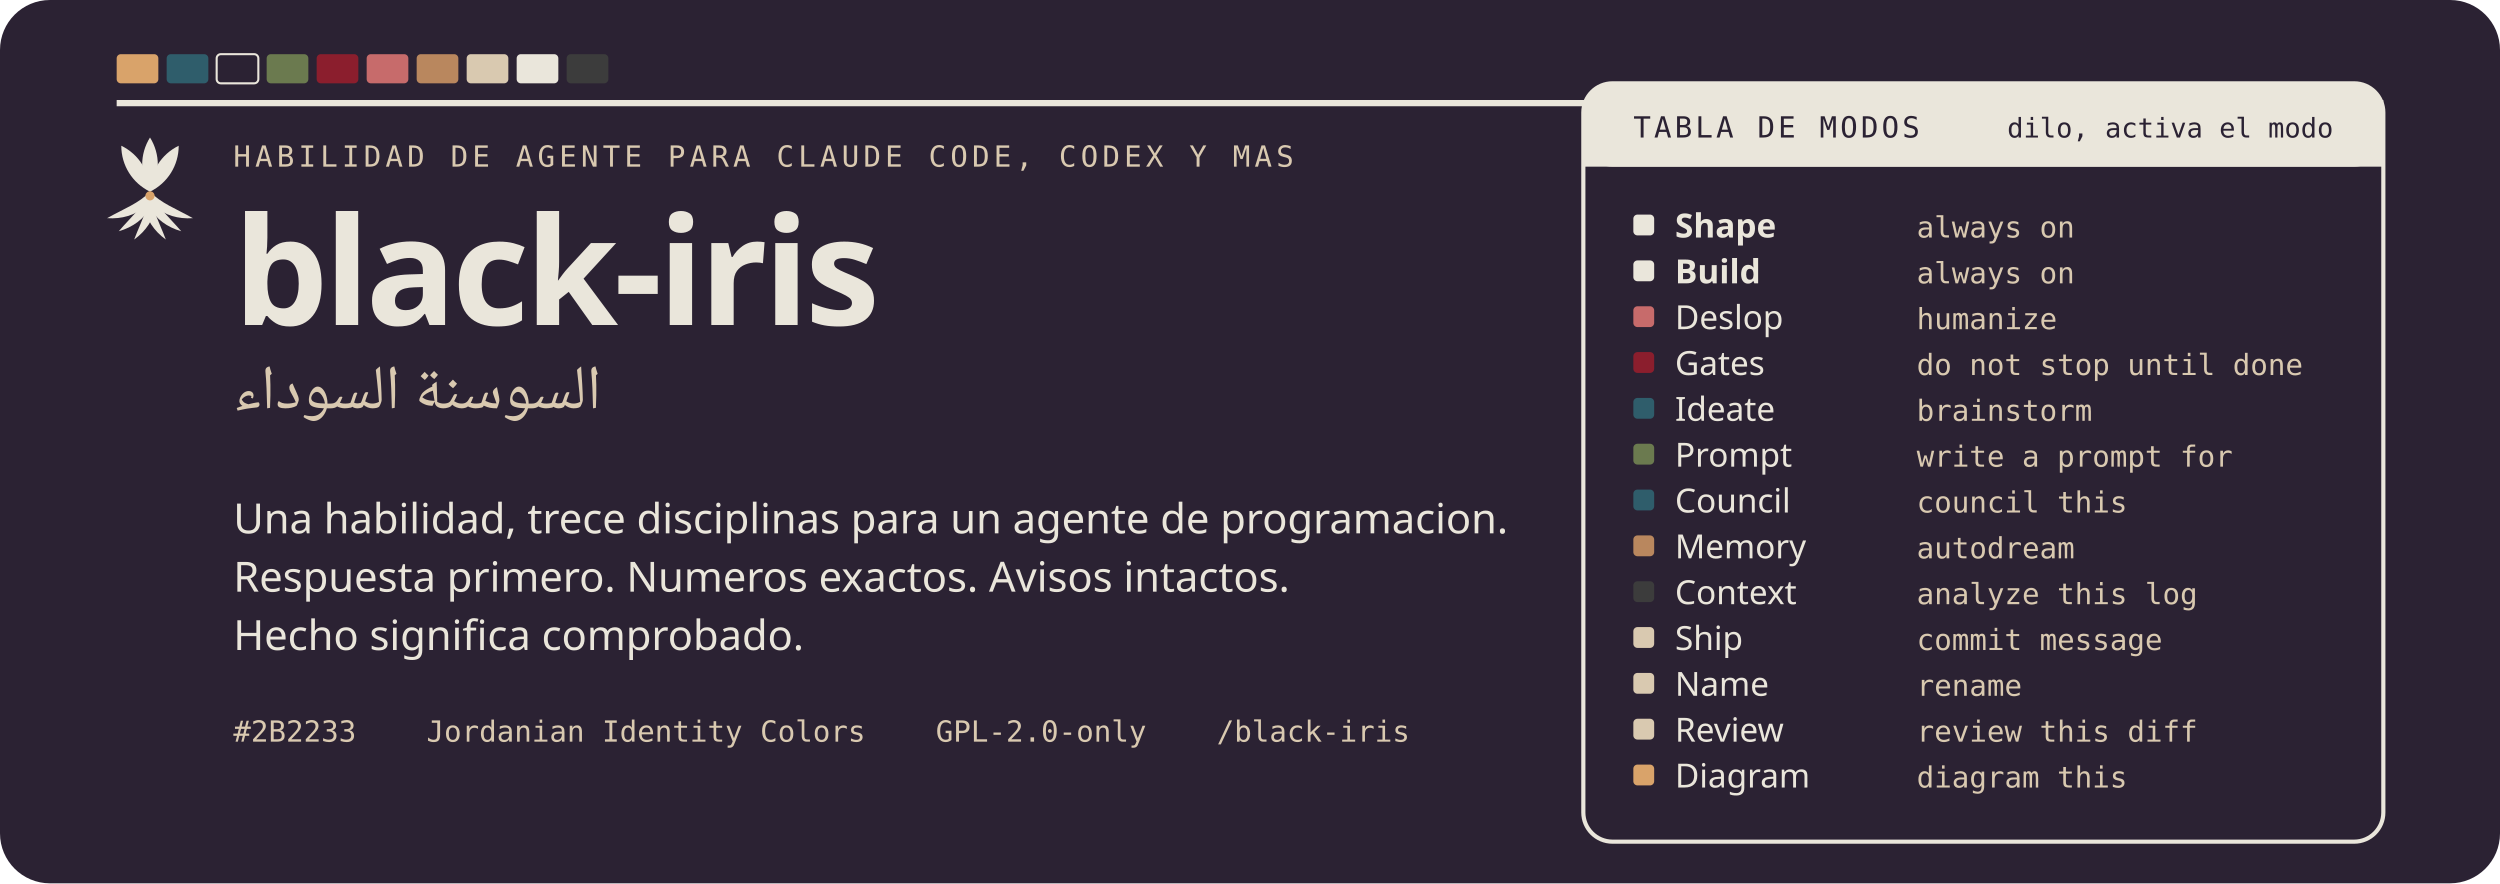
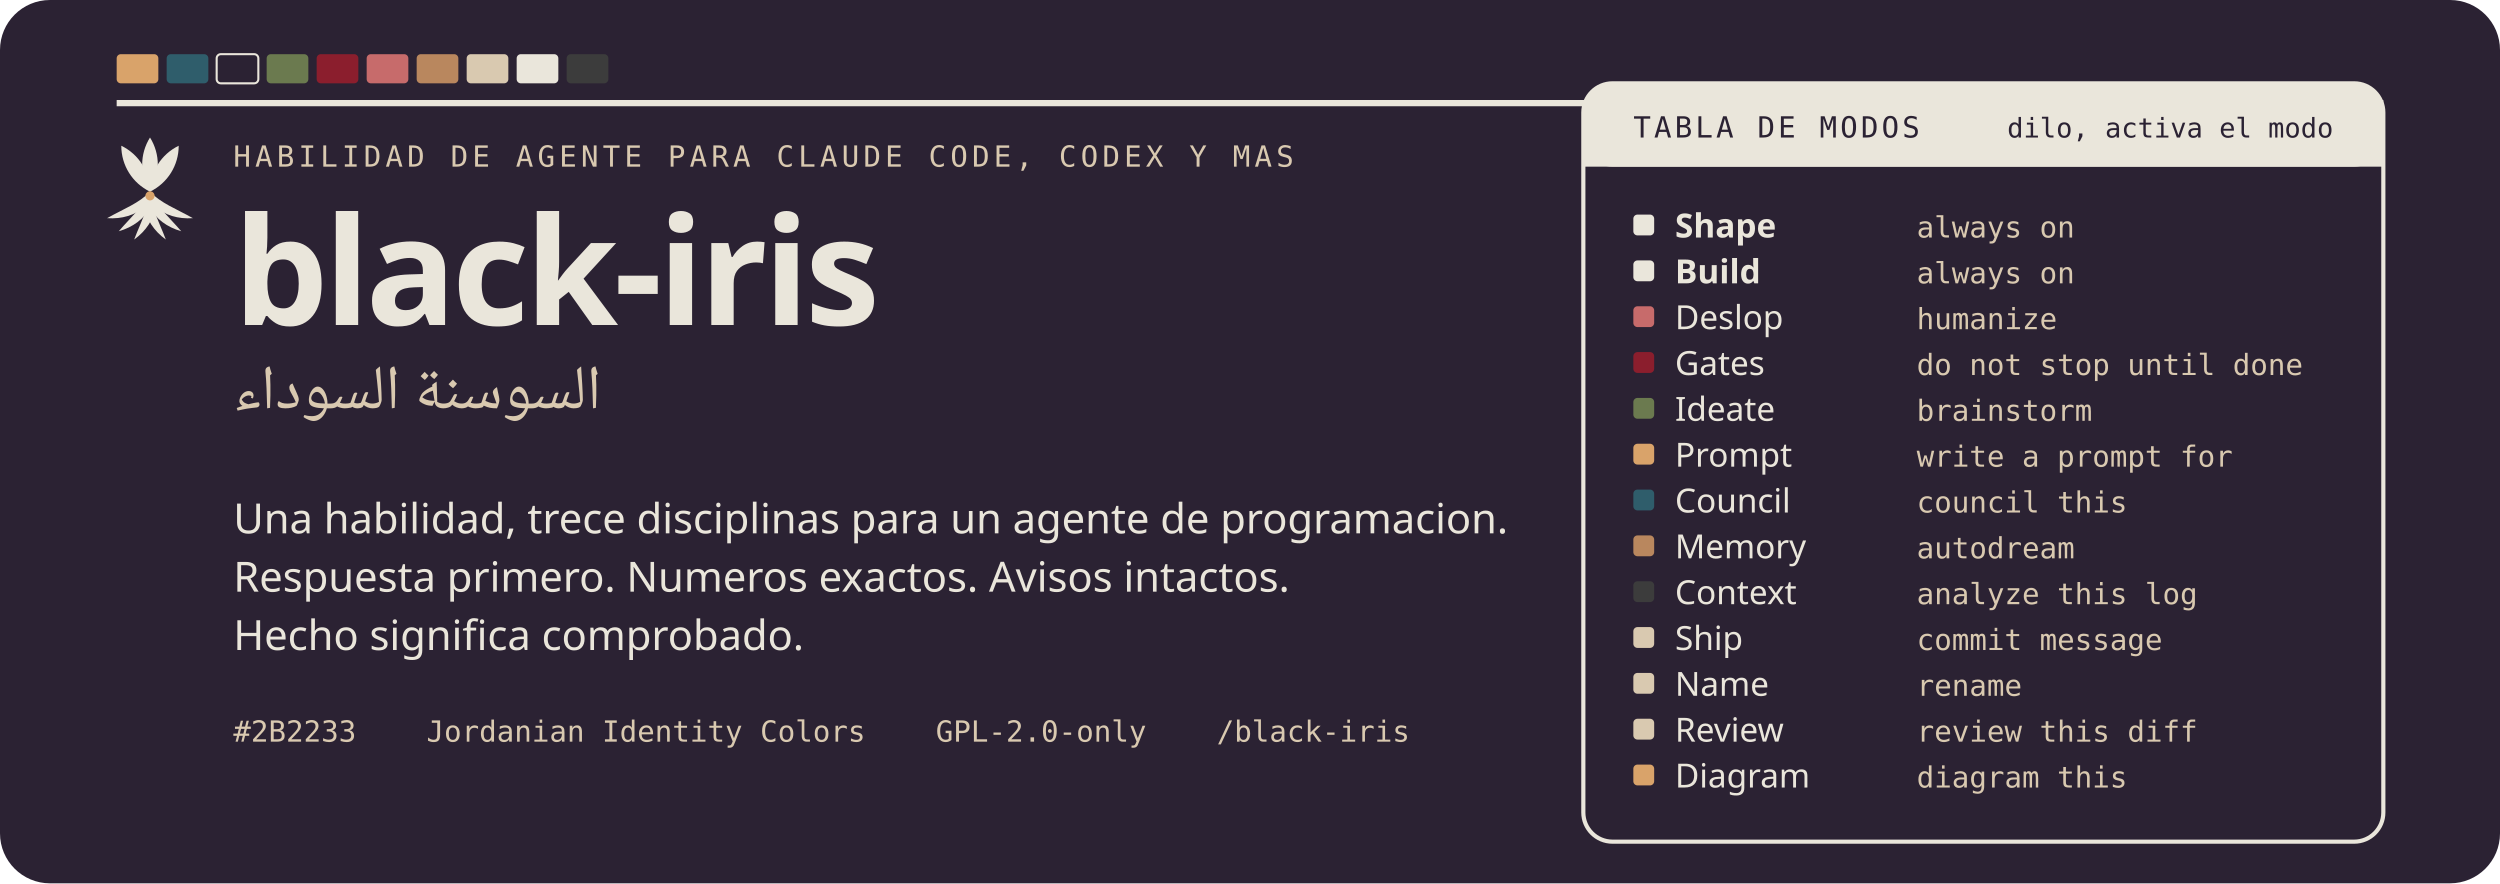
<svg xmlns="http://www.w3.org/2000/svg" width="1200" height="424" viewBox="0 0 1200 424" role="img" aria-labelledby="title desc">
  <rect width="1200" height="424" rx="24" fill="#2B2233" />
  <rect x="56" y="48" width="1088" height="3" fill="#EAE6DB" />
  <g id="identity-strip" transform="translate(56 26)">
    <rect x="0" y="0" width="20" height="14" rx="2" fill="#D9A36A" />
    <rect x="24" y="0" width="20" height="14" rx="2" fill="#2F5D6B" />
    <rect x="48" y="0" width="20" height="14" rx="2" fill="#2B2233" stroke="#EAE6DB" stroke-width="1" />
    <rect x="72" y="0" width="20" height="14" rx="2" fill="#6B7A4F" />
    <rect x="96" y="0" width="20" height="14" rx="2" fill="#8B1E2D" />
    <rect x="120" y="0" width="20" height="14" rx="2" fill="#C76B6B" />
    <rect x="144" y="0" width="20" height="14" rx="2" fill="#B9875E" />
    <rect x="168" y="0" width="20" height="14" rx="2" fill="#D9C9B0" />
    <rect x="192" y="0" width="20" height="14" rx="2" fill="#EAE6DB" />
    <rect x="216" y="0" width="20" height="14" rx="2" fill="#3C3C3C" />
  </g>
  <g transform="translate(72 92) scale(1.0)" fill="#EAE6DB">
    <path d="M0,0 C-5,-8 -5,-18 0,-26 C5,-18 5,-8 0,0Z" transform="rotate(-32)" />
    <path d="M0,0 C-5,-8 -5,-18 0,-26 C5,-18 5,-8 0,0Z" transform="rotate(0)" />
    <path d="M0,0 C-5,-8 -5,-18 0,-26 C5,-18 5,-8 0,0Z" transform="rotate(32)" />
    <path d="M0,0 C-3,7 -9,12 -15,19 C-8,17 -3,13 0,8 C3,13 8,17 15,19 C9,12 3,7 0,0Z" transform="rotate(-20)" />
    <path d="M0,0 C-3,7 -9,12 -15,19 C-8,17 -3,13 0,8 C3,13 8,17 15,19 C9,12 3,7 0,0Z" transform="rotate(0)" />
    <path d="M0,0 C-3,7 -9,12 -15,19 C-8,17 -3,13 0,8 C3,13 8,17 15,19 C9,12 3,7 0,0Z" transform="rotate(20)" />
    <circle cx="0" cy="2" r="2.2" fill="#D9A36A" />
  </g>
  <g id="title-block" transform="translate(112 64)">
    <text x="0" y="16" font-family="ui-monospace, SFMono-Regular, Menlo, monospace" font-size="14" letter-spacing="2" fill="#D9C9B0">HABILIDAD DE AGENTE PARA CLAUDE CODE, CODEX Y MAS</text>
    <text x="0" y="92" font-family="-apple-system, BlinkMacSystemFont, 'Segoe UI', 'Noto Sans', 'Noto Naskh Arabic', sans-serif" font-size="72" font-weight="800" letter-spacing="-2" fill="#EAE6DB">black-iris</text>
    <text x="0" y="132" font-family="-apple-system, BlinkMacSystemFont, 'Segoe UI', 'Noto Sans', 'Noto Naskh Arabic', sans-serif" font-size="30" fill="#D9C9B0">السوسنة السوداء</text>
    <text x="0" y="192" font-family="-apple-system, BlinkMacSystemFont, 'Segoe UI', 'Noto Sans', 'Noto Naskh Arabic', sans-serif" font-size="20" fill="#EAE6DB">Una habilidad, trece disciplinas para un agente de programacion.</text>
    <text x="0" y="220" font-family="-apple-system, BlinkMacSystemFont, 'Segoe UI', 'Noto Sans', 'Noto Naskh Arabic', sans-serif" font-size="20" fill="#EAE6DB">Respuesta primero. Numeros exactos. Avisos intactos.</text>
    <text x="0" y="248" font-family="-apple-system, BlinkMacSystemFont, 'Segoe UI', 'Noto Sans', 'Noto Naskh Arabic', sans-serif" font-size="20" fill="#EAE6DB">Hecho significa comprobado.</text>
    <text x="0" y="292" xml:space="preserve" font-family="ui-monospace, SFMono-Regular, Menlo, monospace" font-size="14" fill="#D9C9B0">#2B2233    Jordanian Identity Colors    GPL-2.0-only    /black-iris</text>
  </g>
  <g id="project-proof" transform="translate(760 40)">
    <rect x="0" y="0" width="384" height="364" rx="14" fill="#2B2233" stroke="#EAE6DB" stroke-width="2" />
    <rect x="0" y="0" width="384" height="40" rx="14" fill="#EAE6DB" />
    <rect x="0" y="26" width="384" height="14" fill="#EAE6DB" />
    <text x="24" y="26" font-family="ui-monospace, SFMono-Regular, Menlo, monospace" font-size="14" letter-spacing="1.5" fill="#2B2233">TABLA DE MODOS</text>
    <text x="360" y="26" text-anchor="end" font-family="ui-monospace, SFMono-Regular, Menlo, monospace" font-size="13" fill="#2B2233">dilo, activa el modo</text>
    <rect x="24" y="63" width="10" height="10" rx="2" fill="#EAE6DB" />
    <text x="44" y="74" font-family="-apple-system, BlinkMacSystemFont, 'Segoe UI', 'Noto Sans', 'Noto Naskh Arabic', sans-serif" font-size="16" font-weight="700" fill="#EAE6DB">Shape</text>
    <text x="160" y="74" font-family="ui-monospace, SFMono-Regular, Menlo, monospace" font-size="14" fill="#D9C9B0">always on</text>
    <rect x="24" y="85" width="10" height="10" rx="2" fill="#EAE6DB" />
    <text x="44" y="96" font-family="-apple-system, BlinkMacSystemFont, 'Segoe UI', 'Noto Sans', 'Noto Naskh Arabic', sans-serif" font-size="16" font-weight="700" fill="#EAE6DB">Build</text>
    <text x="160" y="96" font-family="ui-monospace, SFMono-Regular, Menlo, monospace" font-size="14" fill="#D9C9B0">always on</text>
    <rect x="24" y="107" width="10" height="10" rx="2" fill="#C76B6B" />
    <text x="44" y="118" font-family="-apple-system, BlinkMacSystemFont, 'Segoe UI', 'Noto Sans', 'Noto Naskh Arabic', sans-serif" font-size="16" font-weight="500" fill="#EAE6DB">Deslop</text>
    <text x="160" y="118" font-family="ui-monospace, SFMono-Regular, Menlo, monospace" font-size="14" fill="#D9C9B0">humanize</text>
    <rect x="24" y="129" width="10" height="10" rx="2" fill="#8B1E2D" />
    <text x="44" y="140" font-family="-apple-system, BlinkMacSystemFont, 'Segoe UI', 'Noto Sans', 'Noto Naskh Arabic', sans-serif" font-size="16" font-weight="500" fill="#EAE6DB">Gates</text>
    <text x="160" y="140" font-family="ui-monospace, SFMono-Regular, Menlo, monospace" font-size="14" fill="#D9C9B0">do not stop until done</text>
-     <rect x="24" y="151" width="10" height="10" rx="2" fill="#2F5D6B" />
+     <rect x="24" y="151" width="10" height="10" rx="2" fill="#6B7A4F" />
    <text x="44" y="162" font-family="-apple-system, BlinkMacSystemFont, 'Segoe UI', 'Noto Sans', 'Noto Naskh Arabic', sans-serif" font-size="16" font-weight="500" fill="#EAE6DB">Ideate</text>
    <text x="160" y="162" font-family="ui-monospace, SFMono-Regular, Menlo, monospace" font-size="14" fill="#D9C9B0">brainstorm</text>
-     <rect x="24" y="173" width="10" height="10" rx="2" fill="#6B7A4F" />
+     <rect x="24" y="173" width="10" height="10" rx="2" fill="#D9A36A" />
    <text x="44" y="184" font-family="-apple-system, BlinkMacSystemFont, 'Segoe UI', 'Noto Sans', 'Noto Naskh Arabic', sans-serif" font-size="16" font-weight="500" fill="#EAE6DB">Prompt</text>
    <text x="160" y="184" font-family="ui-monospace, SFMono-Regular, Menlo, monospace" font-size="14" fill="#D9C9B0">write a prompt for</text>
    <rect x="24" y="195" width="10" height="10" rx="2" fill="#2F5D6B" />
    <text x="44" y="206" font-family="-apple-system, BlinkMacSystemFont, 'Segoe UI', 'Noto Sans', 'Noto Naskh Arabic', sans-serif" font-size="16" font-weight="500" fill="#EAE6DB">Council</text>
    <text x="160" y="206" font-family="ui-monospace, SFMono-Regular, Menlo, monospace" font-size="14" fill="#D9C9B0">council this</text>
    <rect x="24" y="217" width="10" height="10" rx="2" fill="#B9875E" />
    <text x="44" y="228" font-family="-apple-system, BlinkMacSystemFont, 'Segoe UI', 'Noto Sans', 'Noto Naskh Arabic', sans-serif" font-size="16" font-weight="500" fill="#EAE6DB">Memory</text>
    <text x="160" y="228" font-family="ui-monospace, SFMono-Regular, Menlo, monospace" font-size="14" fill="#D9C9B0">autodream</text>
    <rect x="24" y="239" width="10" height="10" rx="2" fill="#3C3C3C" />
    <text x="44" y="250" font-family="-apple-system, BlinkMacSystemFont, 'Segoe UI', 'Noto Sans', 'Noto Naskh Arabic', sans-serif" font-size="16" font-weight="500" fill="#EAE6DB">Context</text>
    <text x="160" y="250" font-family="ui-monospace, SFMono-Regular, Menlo, monospace" font-size="14" fill="#D9C9B0">analyze this log</text>
    <rect x="24" y="261" width="10" height="10" rx="2" fill="#D9C9B0" />
    <text x="44" y="272" font-family="-apple-system, BlinkMacSystemFont, 'Segoe UI', 'Noto Sans', 'Noto Naskh Arabic', sans-serif" font-size="16" font-weight="500" fill="#EAE6DB">Ship</text>
    <text x="160" y="272" font-family="ui-monospace, SFMono-Regular, Menlo, monospace" font-size="14" fill="#D9C9B0">commit message</text>
    <rect x="24" y="283" width="10" height="10" rx="2" fill="#D9C9B0" />
    <text x="44" y="294" font-family="-apple-system, BlinkMacSystemFont, 'Segoe UI', 'Noto Sans', 'Noto Naskh Arabic', sans-serif" font-size="16" font-weight="500" fill="#EAE6DB">Name</text>
    <text x="160" y="294" font-family="ui-monospace, SFMono-Regular, Menlo, monospace" font-size="14" fill="#D9C9B0">rename</text>
    <rect x="24" y="305" width="10" height="10" rx="2" fill="#D9C9B0" />
    <text x="44" y="316" font-family="-apple-system, BlinkMacSystemFont, 'Segoe UI', 'Noto Sans', 'Noto Naskh Arabic', sans-serif" font-size="16" font-weight="500" fill="#EAE6DB">Review</text>
    <text x="160" y="316" font-family="ui-monospace, SFMono-Regular, Menlo, monospace" font-size="14" fill="#D9C9B0">review this diff</text>
    <rect x="24" y="327" width="10" height="10" rx="2" fill="#D9A36A" />
    <text x="44" y="338" font-family="-apple-system, BlinkMacSystemFont, 'Segoe UI', 'Noto Sans', 'Noto Naskh Arabic', sans-serif" font-size="16" font-weight="500" fill="#EAE6DB">Diagram</text>
    <text x="160" y="338" font-family="ui-monospace, SFMono-Regular, Menlo, monospace" font-size="14" fill="#D9C9B0">diagram this</text>
  </g>
</svg>
